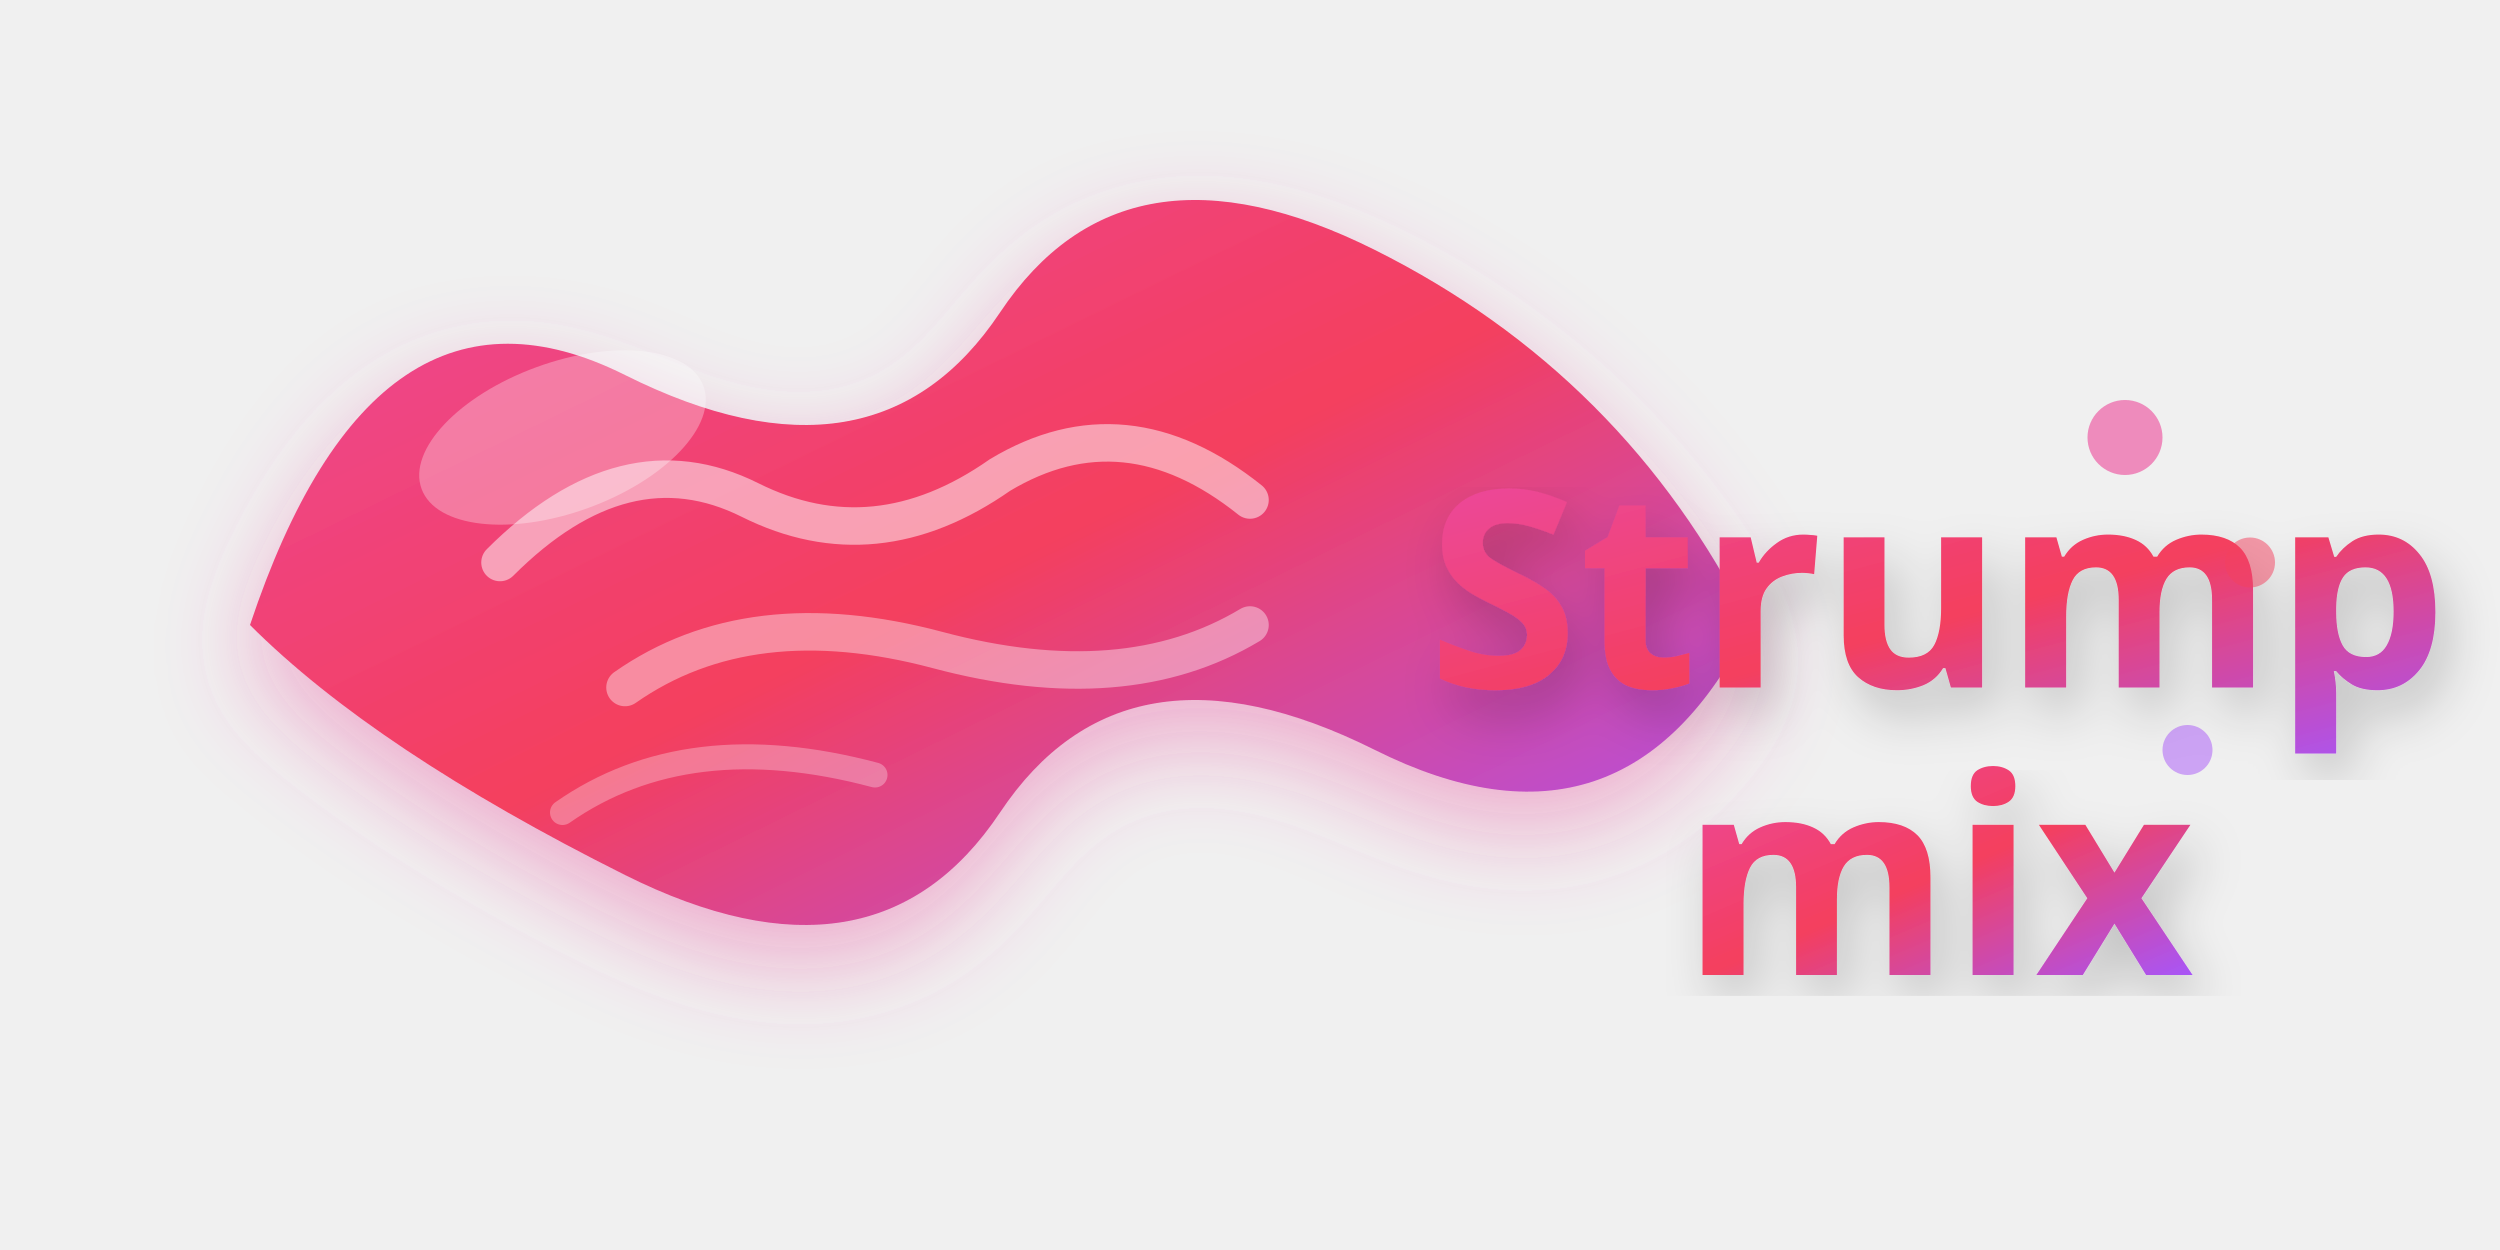
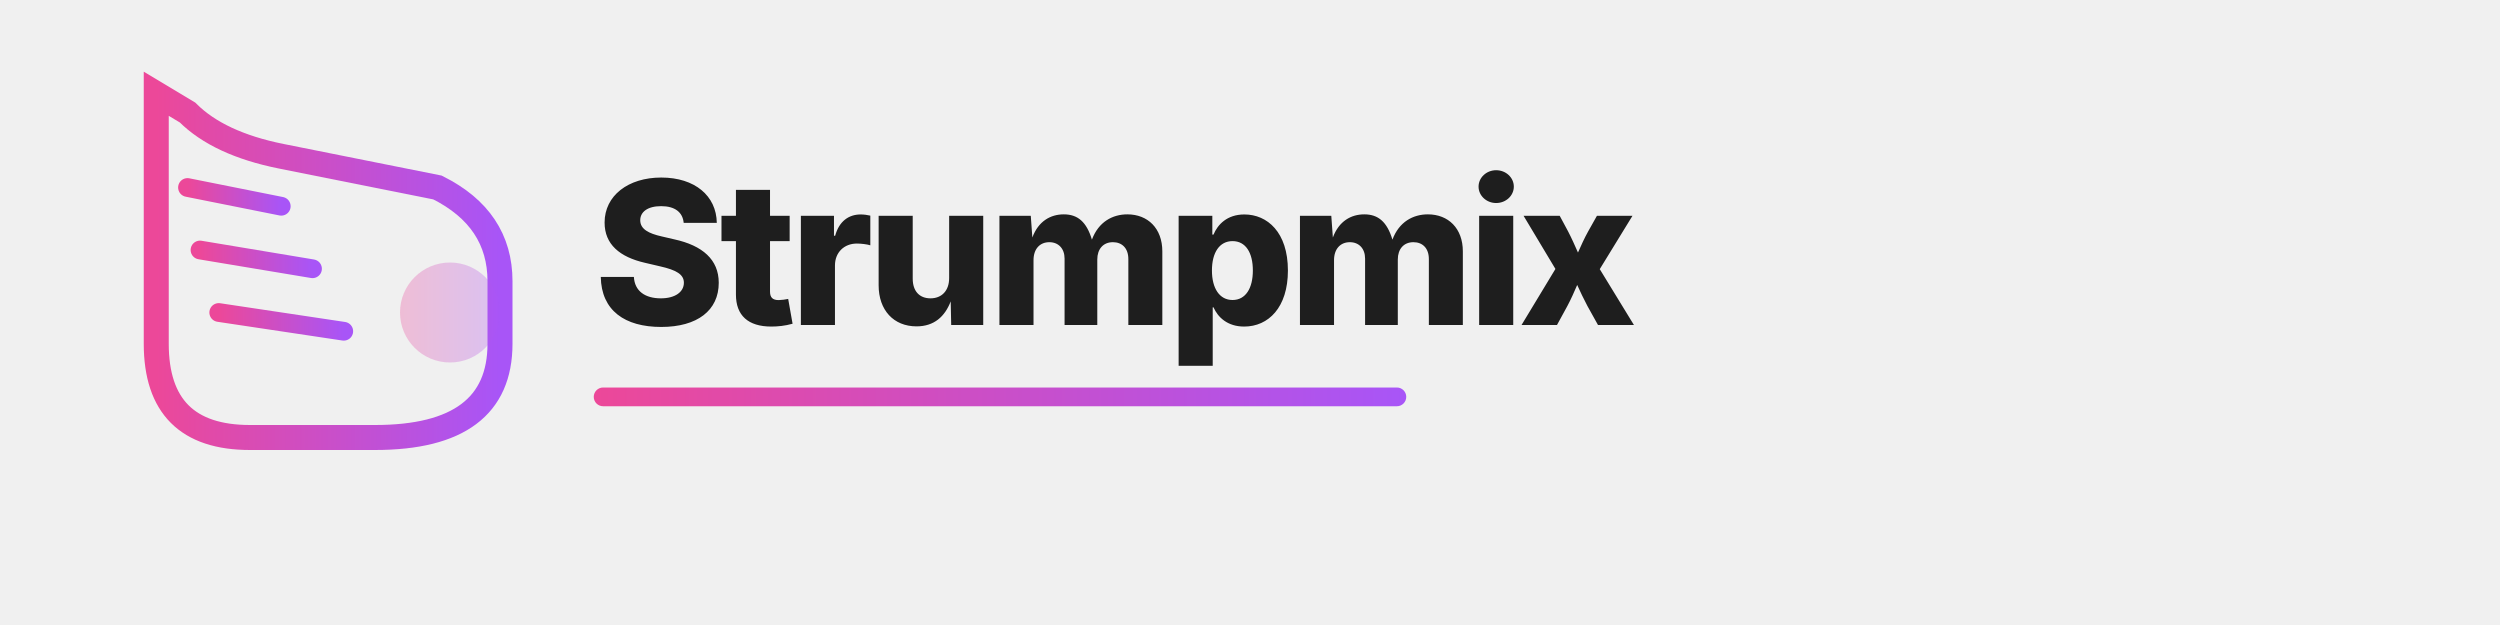
- <svg xmlns="http://www.w3.org/2000/svg" viewBox="0 0 200 100">
+ <svg xmlns="http://www.w3.org/2000/svg" viewBox="0 0 400 100">
  <defs>
-     <linearGradient id="mainGrad" x1="0%" y1="0%" x2="100%" y2="100%">
-       <stop offset="0%" stop-color="#EC4899" />
-       <stop offset="50%" stop-color="#F43F5E" />
-       <stop offset="100%" stop-color="#A855F7" />
+     <linearGradient id="grad" x1="0%" y1="0%" x2="100%" y2="0%">
+       <stop offset="0%" style="stop-color:#ec4899" />
+       <stop offset="100%" style="stop-color:#a855f7" />
    </linearGradient>
-     <filter id="glow" x="-20%" y="-20%" width="140%" height="140%">
-       <feDropShadow dx="0" dy="3" stdDeviation="4" flood-color="#EC4899" flood-opacity="0.4" />
-     </filter>
-     <filter id="textShadow" x="-10%" y="-10%" width="120%" height="120%">
-       <feDropShadow dx="1" dy="2" stdDeviation="2" flood-color="#000" flood-opacity="0.2" />
-     </filter>
  </defs>
-   <path d="M20 50             Q30 20, 50 30             Q70 40, 80 25             Q90 10, 110 20             Q130 30, 140 50             Q130 70, 110 60             Q90 50, 80 65             Q70 80, 50 70             Q30 60, 20 50Z" fill="url(#mainGrad)" filter="url(#glow)" />
-   <path d="M40 45 Q50 35, 60 40 Q70 45, 80 38 Q90 32, 100 40" stroke="white" stroke-width="3" fill="none" opacity="0.5" stroke-linecap="round" />
-   <path d="M50 55 Q60 48, 75 52 Q90 56, 100 50" stroke="white" stroke-width="3" fill="none" opacity="0.4" stroke-linecap="round" />
-   <path d="M45 65 Q55 58, 70 62" stroke="white" stroke-width="2" fill="none" opacity="0.3" stroke-linecap="round" />
-   <ellipse cx="45" cy="35" rx="12" ry="6" fill="white" opacity="0.3" transform="rotate(-20 45 35)" />
-   <text x="155" y="55" font-family="Arial Black, sans-serif" font-size="22" font-weight="900" fill="url(#mainGrad)" text-anchor="middle" filter="url(#textShadow)">Strump</text>
-   <text x="155" y="78" font-family="Arial Black, sans-serif" font-size="22" font-weight="900" fill="url(#mainGrad)" text-anchor="middle" filter="url(#textShadow)">mix</text>
-   <circle cx="170" cy="35" r="3" fill="#EC4899" opacity="0.6" />
-   <circle cx="180" cy="45" r="2" fill="#F43F5E" opacity="0.5" />
-   <circle cx="175" cy="60" r="2" fill="#A855F7" opacity="0.5" />
+   <g transform="translate(10, 10)">
+     <path d="M15 5 L15 45 Q15 60 30 60 L50 60 Q70 60 70 45 L70 35 Q70 25 60 20 L35 15 Q25 13 20 8 Z" fill="none" stroke="url(#grad)" stroke-width="4" stroke-linecap="round" />
+     <line x1="20" y1="20" x2="35" y2="23" stroke="url(#grad)" stroke-width="3" stroke-linecap="round" />
+     <line x1="22" y1="30" x2="40" y2="33" stroke="url(#grad)" stroke-width="3" stroke-linecap="round" />
+     <line x1="25" y1="40" x2="45" y2="43" stroke="url(#grad)" stroke-width="3" stroke-linecap="round" />
+     <circle cx="62" cy="40" r="8" fill="url(#grad)" opacity="0.3" />
+   </g>
+   <text x="95" y="52" font-family="system-ui, -apple-system, sans-serif" font-weight="800" font-size="32" fill="#1e1e1e" letter-spacing="-1">
+     Strumpmix
+   </text>
+   <rect x="95" y="62" width="130" height="3" rx="1.5" fill="url(#grad)" />
</svg>
